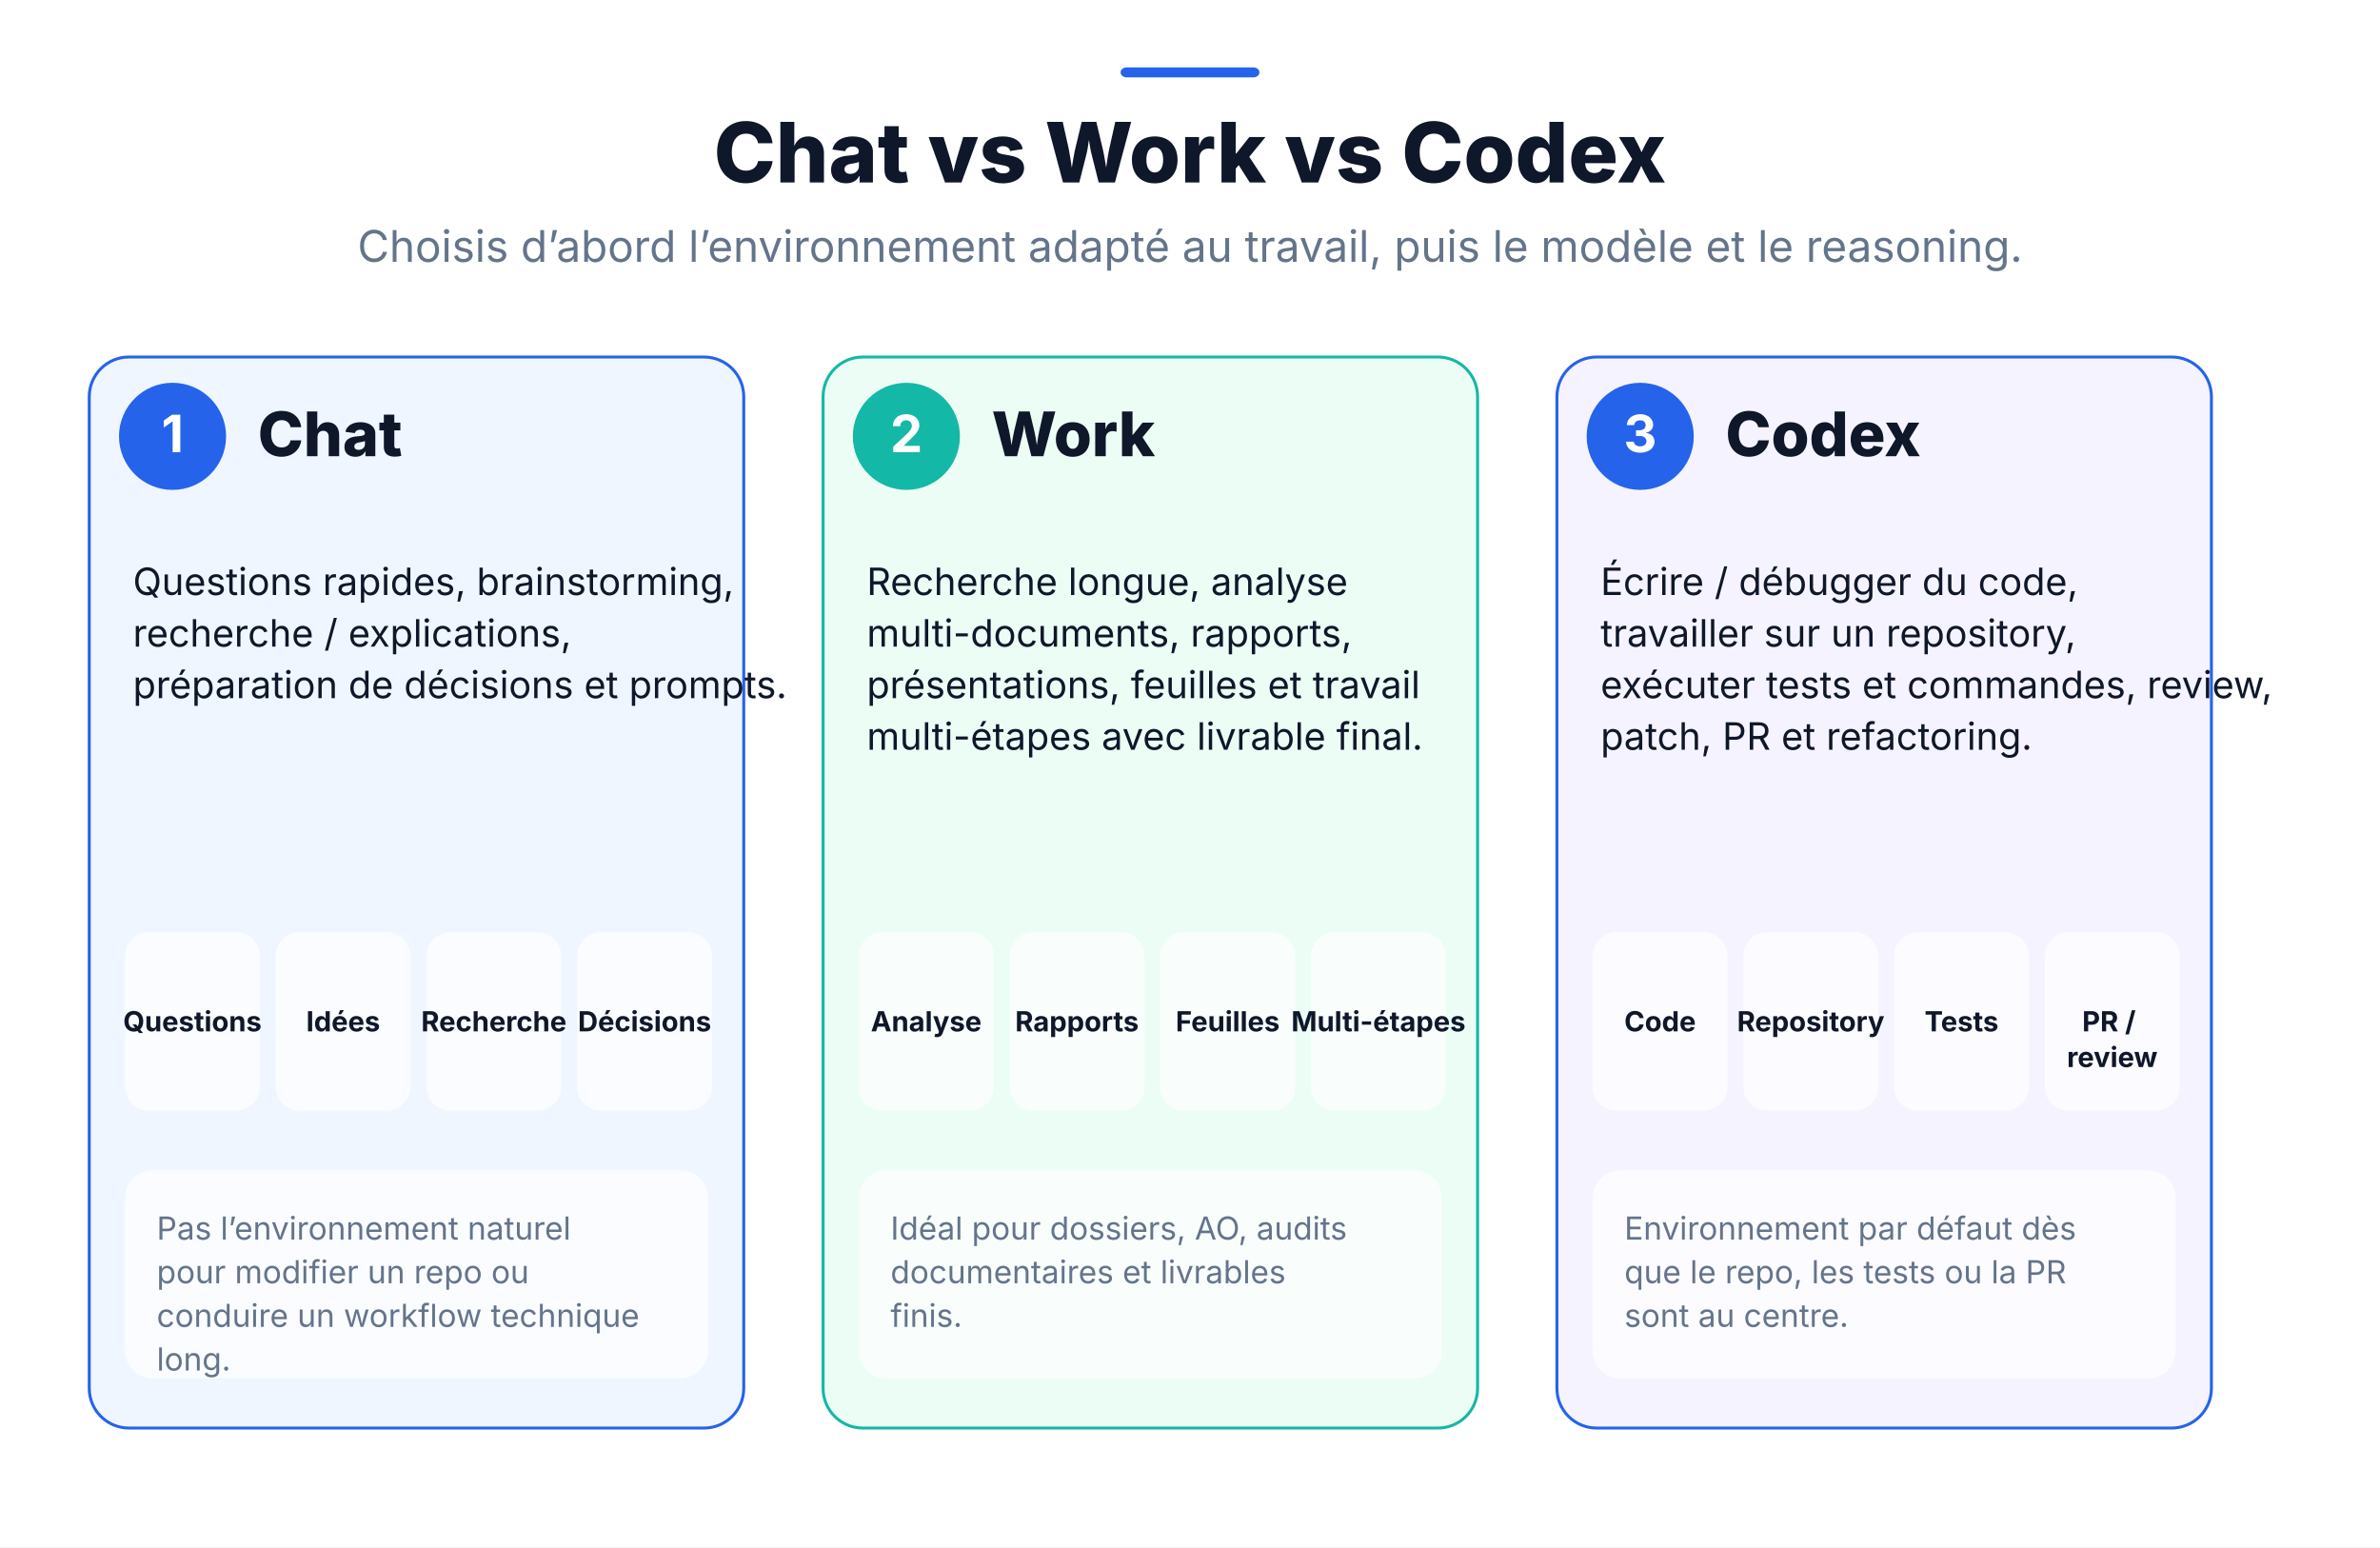
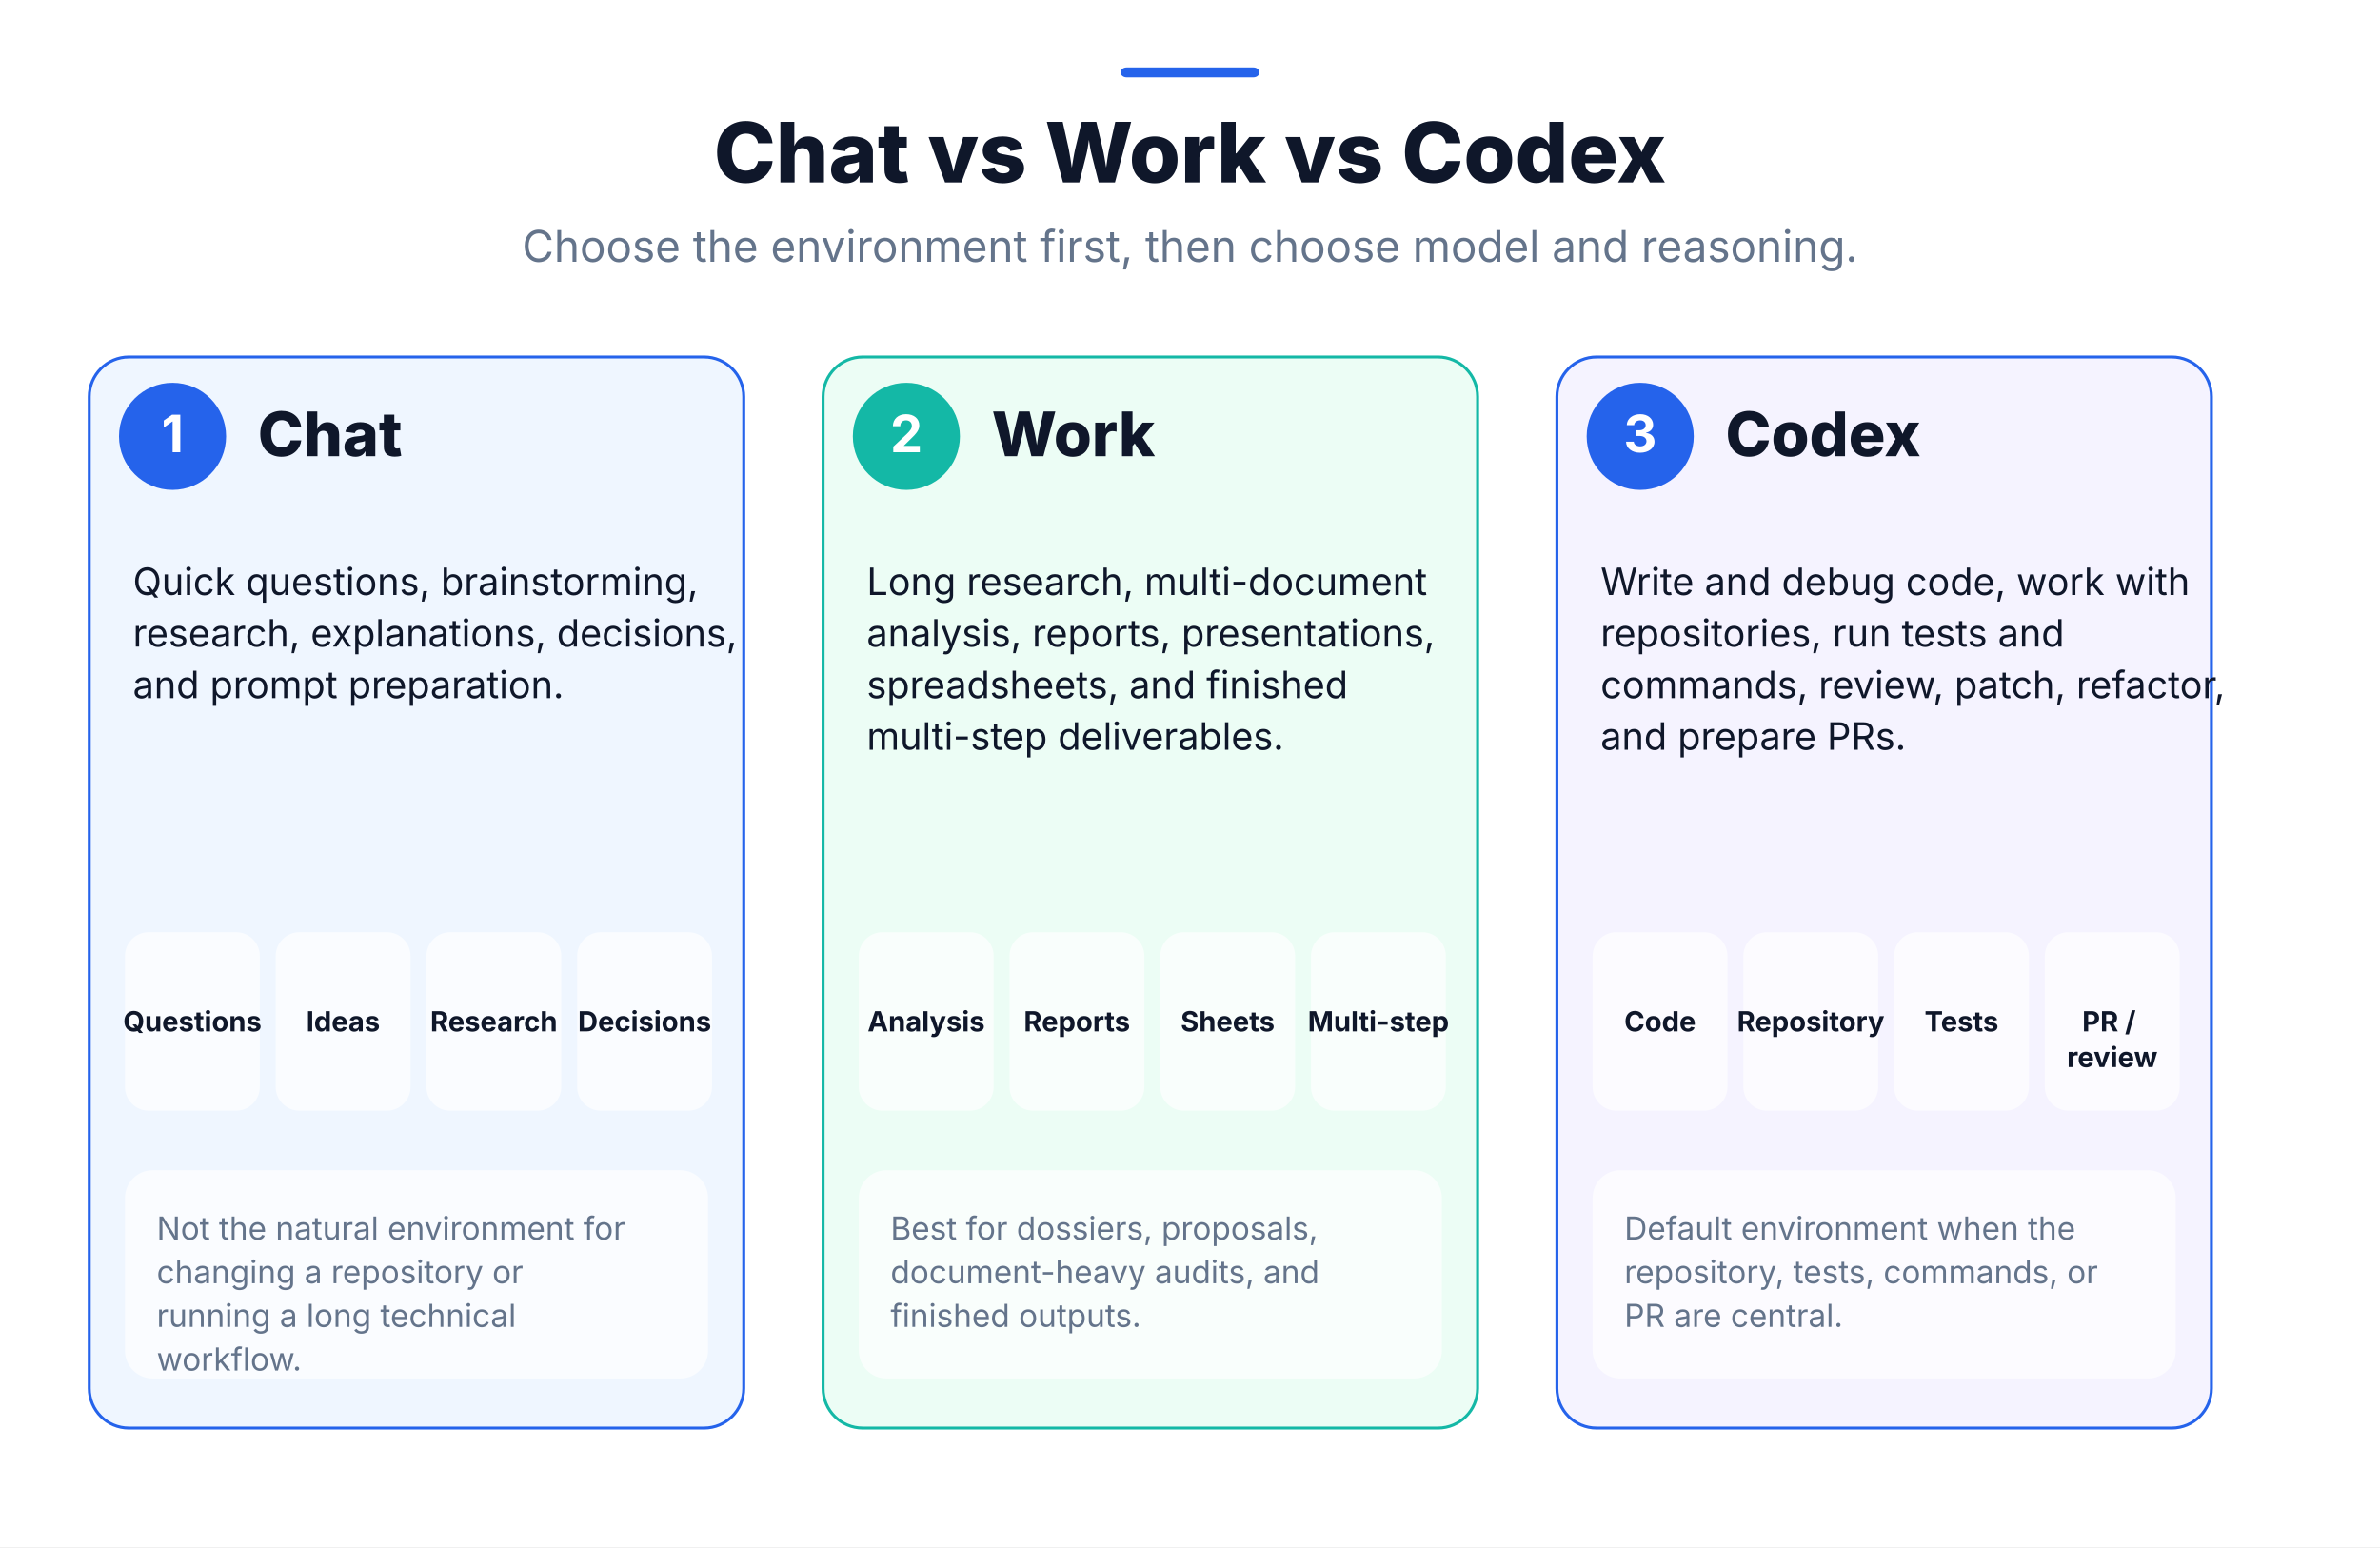
<svg xmlns="http://www.w3.org/2000/svg" width="1200" height="780" viewBox="0 0 1200 780">
  <rect width="1200" height="780" fill="#FFFFFF" />
  <rect x="565" y="34" width="70" height="5" rx="3" fill="#2563EB" />
  <text x="600" y="92" font-family="Inter,Segoe UI,Arial,sans-serif" font-size="42" font-weight="800" fill="#0F172A" text-anchor="middle">
    <tspan x="600" dy="0">Chat vs Work vs Codex</tspan>
  </text>
  <text x="600" y="132" font-family="Inter,Segoe UI,Arial,sans-serif" font-size="22" font-weight="400" fill="#64748B" text-anchor="middle">
-     <tspan x="600" dy="0">Choisis d’abord l’environnement adapté au travail, puis le modèle et le reasoning.</tspan>
+     <tspan x="600" dy="0">Choose the environment first, then choose model and reasoning.</tspan>
  </text>
  <rect x="45" y="180" width="330" height="540" rx="20" fill="#EFF6FF" stroke="#2563EB" stroke-width="1.5" />
  <circle cx="87" cy="220" r="27" fill="#2563EB" />
  <text x="87" y="228" font-family="Inter,Segoe UI,Arial,sans-serif" font-size="26" font-weight="700" fill="#fff" text-anchor="middle">
    <tspan x="87" dy="0">1</tspan>
  </text>
  <text x="130" y="230" font-family="Inter,Segoe UI,Arial,sans-serif" font-size="31" font-weight="800" fill="#0F172A" text-anchor="start">
    <tspan x="130" dy="0">Chat</tspan>
  </text>
  <text x="67" y="300" font-family="Inter,Segoe UI,Arial,sans-serif" font-size="19" font-weight="400" fill="#0F172A" text-anchor="start">
-     <tspan x="67" dy="0">Questions rapides, brainstorming,</tspan>
-     <tspan x="67" dy="26">recherche / explications,</tspan>
-     <tspan x="67" dy="26">préparation de décisions et prompts.</tspan>
+     <tspan x="67" dy="0">Quick questions, brainstorming,</tspan>
+     <tspan x="67" dy="26">research, explanations, decisions,</tspan>
+     <tspan x="67" dy="26">and prompt preparation.</tspan>
  </text>
  <rect x="63" y="470" width="68" height="90" rx="12" fill="#FFFFFFAA" stroke="none" stroke-width="1.5" />
  <text x="97" y="520" font-family="Inter,Segoe UI,Arial,sans-serif" font-size="14" font-weight="700" fill="#0F172A" text-anchor="middle">
    <tspan x="97" dy="0">Questions</tspan>
  </text>
  <rect x="139" y="470" width="68" height="90" rx="12" fill="#FFFFFFAA" stroke="none" stroke-width="1.5" />
  <text x="173" y="520" font-family="Inter,Segoe UI,Arial,sans-serif" font-size="14" font-weight="700" fill="#0F172A" text-anchor="middle">
-     <tspan x="173" dy="0">Idées</tspan>
+     <tspan x="173" dy="0">Ideas</tspan>
  </text>
  <rect x="215" y="470" width="68" height="90" rx="12" fill="#FFFFFFAA" stroke="none" stroke-width="1.5" />
  <text x="249" y="520" font-family="Inter,Segoe UI,Arial,sans-serif" font-size="14" font-weight="700" fill="#0F172A" text-anchor="middle">
-     <tspan x="249" dy="0">Recherche</tspan>
+     <tspan x="249" dy="0">Research</tspan>
  </text>
  <rect x="291" y="470" width="68" height="90" rx="12" fill="#FFFFFFAA" stroke="none" stroke-width="1.5" />
  <text x="325" y="520" font-family="Inter,Segoe UI,Arial,sans-serif" font-size="14" font-weight="700" fill="#0F172A" text-anchor="middle">
-     <tspan x="325" dy="0">Décisions</tspan>
+     <tspan x="325" dy="0">Decisions</tspan>
  </text>
  <rect x="63" y="590" width="294" height="105" rx="14" fill="#FFFFFFAA" stroke="none" stroke-width="1.5" />
  <text x="79" y="625" font-family="Inter,Segoe UI,Arial,sans-serif" font-size="16" font-weight="400" fill="#64748B" text-anchor="start">
-     <tspan x="79" dy="0">Pas l’environnement naturel</tspan>
-     <tspan x="79" dy="22">pour modifier un repo ou</tspan>
-     <tspan x="79" dy="22">conduire un workflow technique</tspan>
-     <tspan x="79" dy="22">long.</tspan>
+     <tspan x="79" dy="0">Not the natural environment for</tspan>
+     <tspan x="79" dy="22">changing a repository or</tspan>
+     <tspan x="79" dy="22">running a long technical</tspan>
+     <tspan x="79" dy="22">workflow.</tspan>
  </text>
  <rect x="415" y="180" width="330" height="540" rx="20" fill="#ECFDF5" stroke="#14B8A6" stroke-width="1.5" />
  <circle cx="457" cy="220" r="27" fill="#14B8A6" />
  <text x="457" y="228" font-family="Inter,Segoe UI,Arial,sans-serif" font-size="26" font-weight="700" fill="#fff" text-anchor="middle">
    <tspan x="457" dy="0">2</tspan>
  </text>
  <text x="500" y="230" font-family="Inter,Segoe UI,Arial,sans-serif" font-size="31" font-weight="800" fill="#0F172A" text-anchor="start">
    <tspan x="500" dy="0">Work</tspan>
  </text>
  <text x="437" y="300" font-family="Inter,Segoe UI,Arial,sans-serif" font-size="19" font-weight="400" fill="#0F172A" text-anchor="start">
-     <tspan x="437" dy="0">Recherche longue, analyse</tspan>
-     <tspan x="437" dy="26">multi-documents, rapports,</tspan>
-     <tspan x="437" dy="26">présentations, feuilles et travail</tspan>
-     <tspan x="437" dy="26">multi-étapes avec livrable final.</tspan>
+     <tspan x="437" dy="0">Long research, multi-document</tspan>
+     <tspan x="437" dy="26">analysis, reports, presentations,</tspan>
+     <tspan x="437" dy="26">spreadsheets, and finished</tspan>
+     <tspan x="437" dy="26">multi-step deliverables.</tspan>
  </text>
  <rect x="433" y="470" width="68" height="90" rx="12" fill="#FFFFFFAA" stroke="none" stroke-width="1.5" />
  <text x="467" y="520" font-family="Inter,Segoe UI,Arial,sans-serif" font-size="14" font-weight="700" fill="#0F172A" text-anchor="middle">
-     <tspan x="467" dy="0">Analyse</tspan>
+     <tspan x="467" dy="0">Analysis</tspan>
  </text>
  <rect x="509" y="470" width="68" height="90" rx="12" fill="#FFFFFFAA" stroke="none" stroke-width="1.5" />
  <text x="543" y="520" font-family="Inter,Segoe UI,Arial,sans-serif" font-size="14" font-weight="700" fill="#0F172A" text-anchor="middle">
-     <tspan x="543" dy="0">Rapports</tspan>
+     <tspan x="543" dy="0">Reports</tspan>
  </text>
  <rect x="585" y="470" width="68" height="90" rx="12" fill="#FFFFFFAA" stroke="none" stroke-width="1.5" />
  <text x="619" y="520" font-family="Inter,Segoe UI,Arial,sans-serif" font-size="14" font-weight="700" fill="#0F172A" text-anchor="middle">
-     <tspan x="619" dy="0">Feuilles</tspan>
+     <tspan x="619" dy="0">Sheets</tspan>
  </text>
  <rect x="661" y="470" width="68" height="90" rx="12" fill="#FFFFFFAA" stroke="none" stroke-width="1.5" />
  <text x="695" y="520" font-family="Inter,Segoe UI,Arial,sans-serif" font-size="14" font-weight="700" fill="#0F172A" text-anchor="middle">
-     <tspan x="695" dy="0">Multi-étapes</tspan>
+     <tspan x="695" dy="0">Multi-step</tspan>
  </text>
  <rect x="433" y="590" width="294" height="105" rx="14" fill="#FFFFFFAA" stroke="none" stroke-width="1.5" />
  <text x="449" y="625" font-family="Inter,Segoe UI,Arial,sans-serif" font-size="16" font-weight="400" fill="#64748B" text-anchor="start">
-     <tspan x="449" dy="0">Idéal pour dossiers, AO, audits</tspan>
-     <tspan x="449" dy="22">documentaires et livrables</tspan>
-     <tspan x="449" dy="22">finis.</tspan>
+     <tspan x="449" dy="0">Best for dossiers, proposals,</tspan>
+     <tspan x="449" dy="22">document-heavy audits, and</tspan>
+     <tspan x="449" dy="22">finished outputs.</tspan>
  </text>
  <rect x="785" y="180" width="330" height="540" rx="20" fill="#F5F3FF" stroke="#2563EB" stroke-width="1.5" />
  <circle cx="827" cy="220" r="27" fill="#2563EB" />
  <text x="827" y="228" font-family="Inter,Segoe UI,Arial,sans-serif" font-size="26" font-weight="700" fill="#fff" text-anchor="middle">
    <tspan x="827" dy="0">3</tspan>
  </text>
  <text x="870" y="230" font-family="Inter,Segoe UI,Arial,sans-serif" font-size="31" font-weight="800" fill="#0F172A" text-anchor="start">
    <tspan x="870" dy="0">Codex</tspan>
  </text>
  <text x="807" y="300" font-family="Inter,Segoe UI,Arial,sans-serif" font-size="19" font-weight="400" fill="#0F172A" text-anchor="start">
-     <tspan x="807" dy="0">Écrire / débugger du code,</tspan>
-     <tspan x="807" dy="26">travailler sur un repository,</tspan>
-     <tspan x="807" dy="26">exécuter tests et commandes, review,</tspan>
-     <tspan x="807" dy="26">patch, PR et refactoring.</tspan>
+     <tspan x="807" dy="0">Write and debug code, work with</tspan>
+     <tspan x="807" dy="26">repositories, run tests and</tspan>
+     <tspan x="807" dy="26">commands, review, patch, refactor,</tspan>
+     <tspan x="807" dy="26">and prepare PRs.</tspan>
  </text>
  <rect x="803" y="470" width="68" height="90" rx="12" fill="#FFFFFFAA" stroke="none" stroke-width="1.5" />
  <text x="837" y="520" font-family="Inter,Segoe UI,Arial,sans-serif" font-size="14" font-weight="700" fill="#0F172A" text-anchor="middle">
    <tspan x="837" dy="0">Code</tspan>
  </text>
  <rect x="879" y="470" width="68" height="90" rx="12" fill="#FFFFFFAA" stroke="none" stroke-width="1.5" />
  <text x="913" y="520" font-family="Inter,Segoe UI,Arial,sans-serif" font-size="14" font-weight="700" fill="#0F172A" text-anchor="middle">
    <tspan x="913" dy="0">Repository</tspan>
  </text>
  <rect x="955" y="470" width="68" height="90" rx="12" fill="#FFFFFFAA" stroke="none" stroke-width="1.5" />
  <text x="989" y="520" font-family="Inter,Segoe UI,Arial,sans-serif" font-size="14" font-weight="700" fill="#0F172A" text-anchor="middle">
    <tspan x="989" dy="0">Tests</tspan>
  </text>
  <rect x="1031" y="470" width="68" height="90" rx="12" fill="#FFFFFFAA" stroke="none" stroke-width="1.5" />
  <text x="1065" y="520" font-family="Inter,Segoe UI,Arial,sans-serif" font-size="14" font-weight="700" fill="#0F172A" text-anchor="middle">
    <tspan x="1065" dy="0">PR /</tspan>
    <tspan x="1065" dy="18">review</tspan>
  </text>
  <rect x="803" y="590" width="294" height="105" rx="14" fill="#FFFFFFAA" stroke="none" stroke-width="1.5" />
  <text x="819" y="625" font-family="Inter,Segoe UI,Arial,sans-serif" font-size="16" font-weight="400" fill="#64748B" text-anchor="start">
-     <tspan x="819" dy="0">Environnement par défaut dès</tspan>
-     <tspan x="819" dy="22">que le repo, les tests ou la PR</tspan>
-     <tspan x="819" dy="22">sont au centre.</tspan>
+     <tspan x="819" dy="0">Default environment when the</tspan>
+     <tspan x="819" dy="22">repository, tests, commands, or</tspan>
+     <tspan x="819" dy="22">PR are central.</tspan>
  </text>
</svg>
